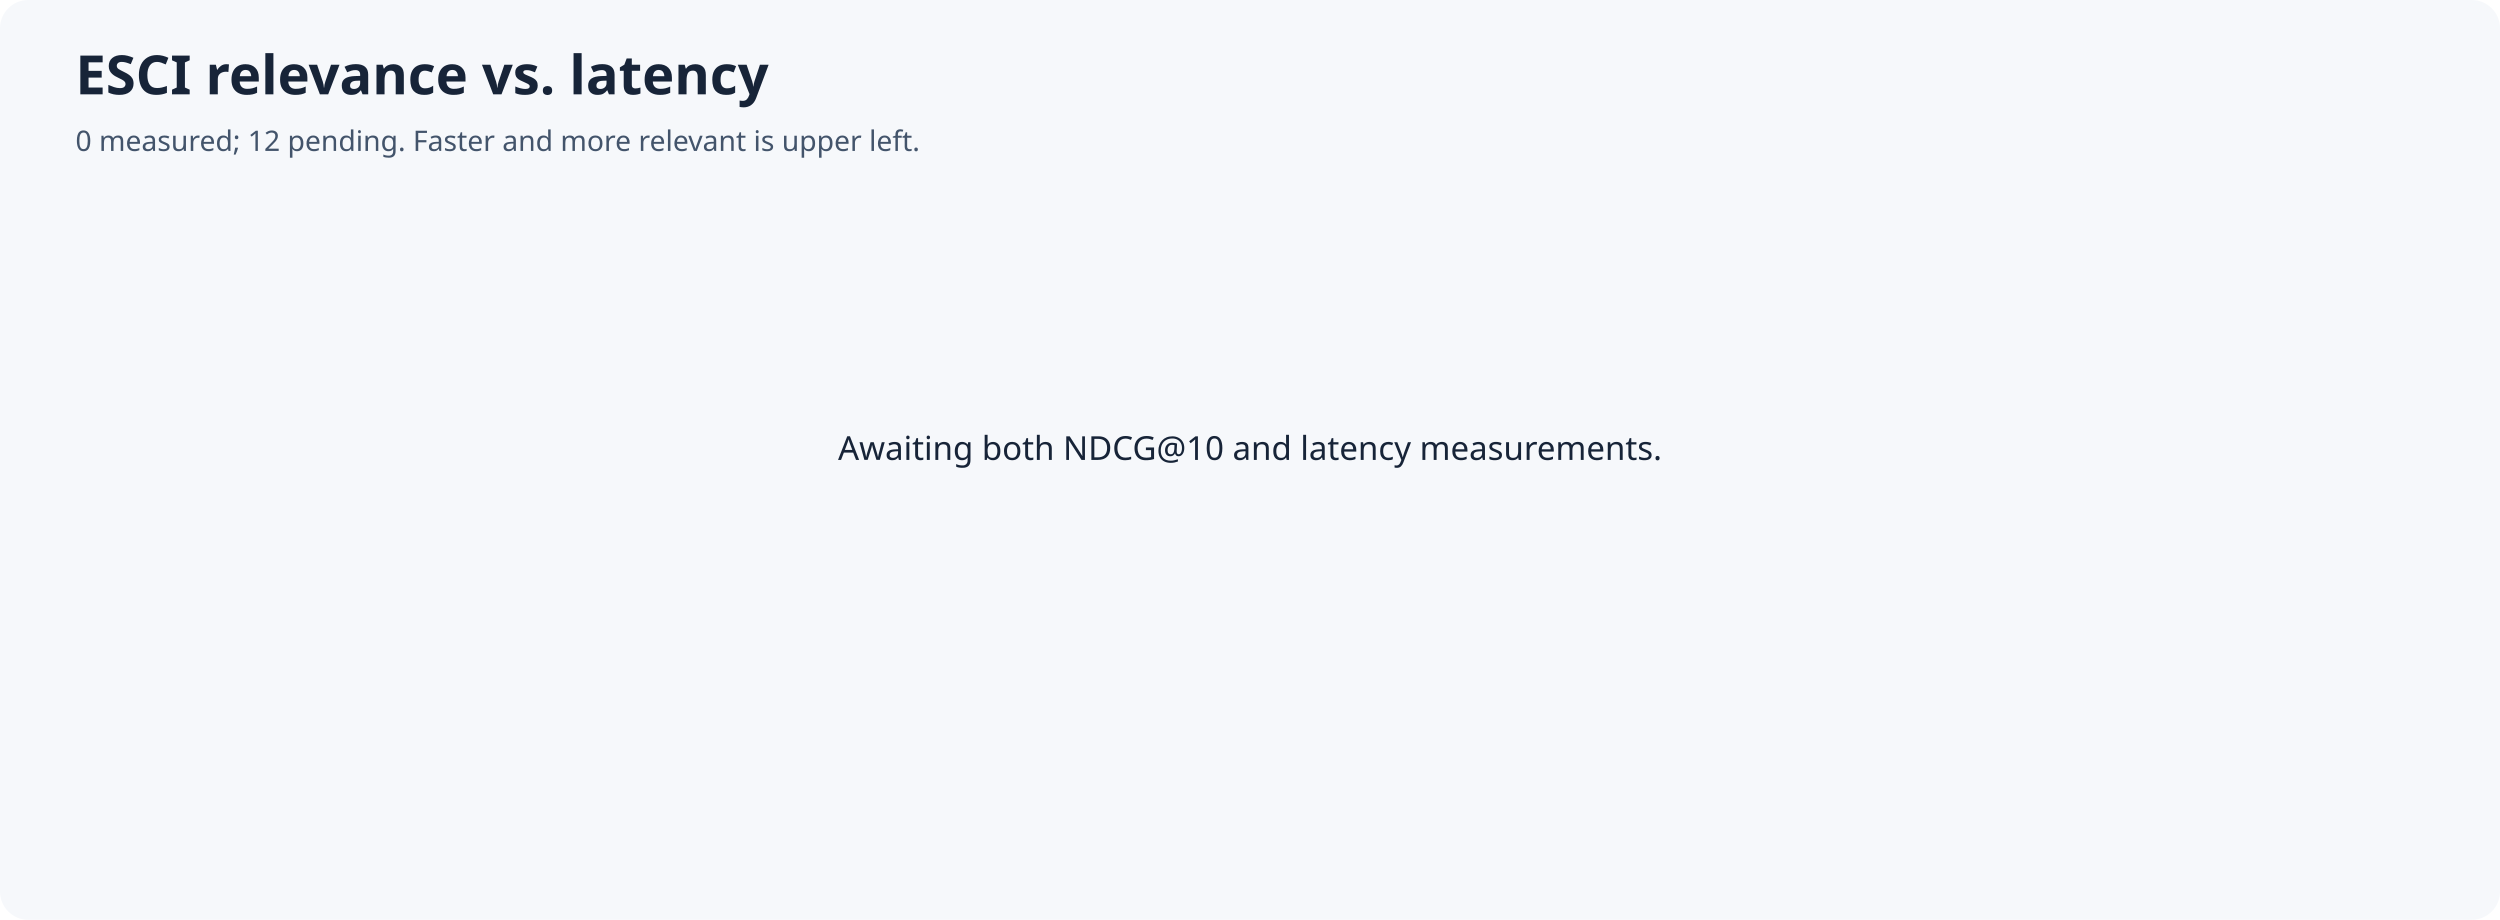
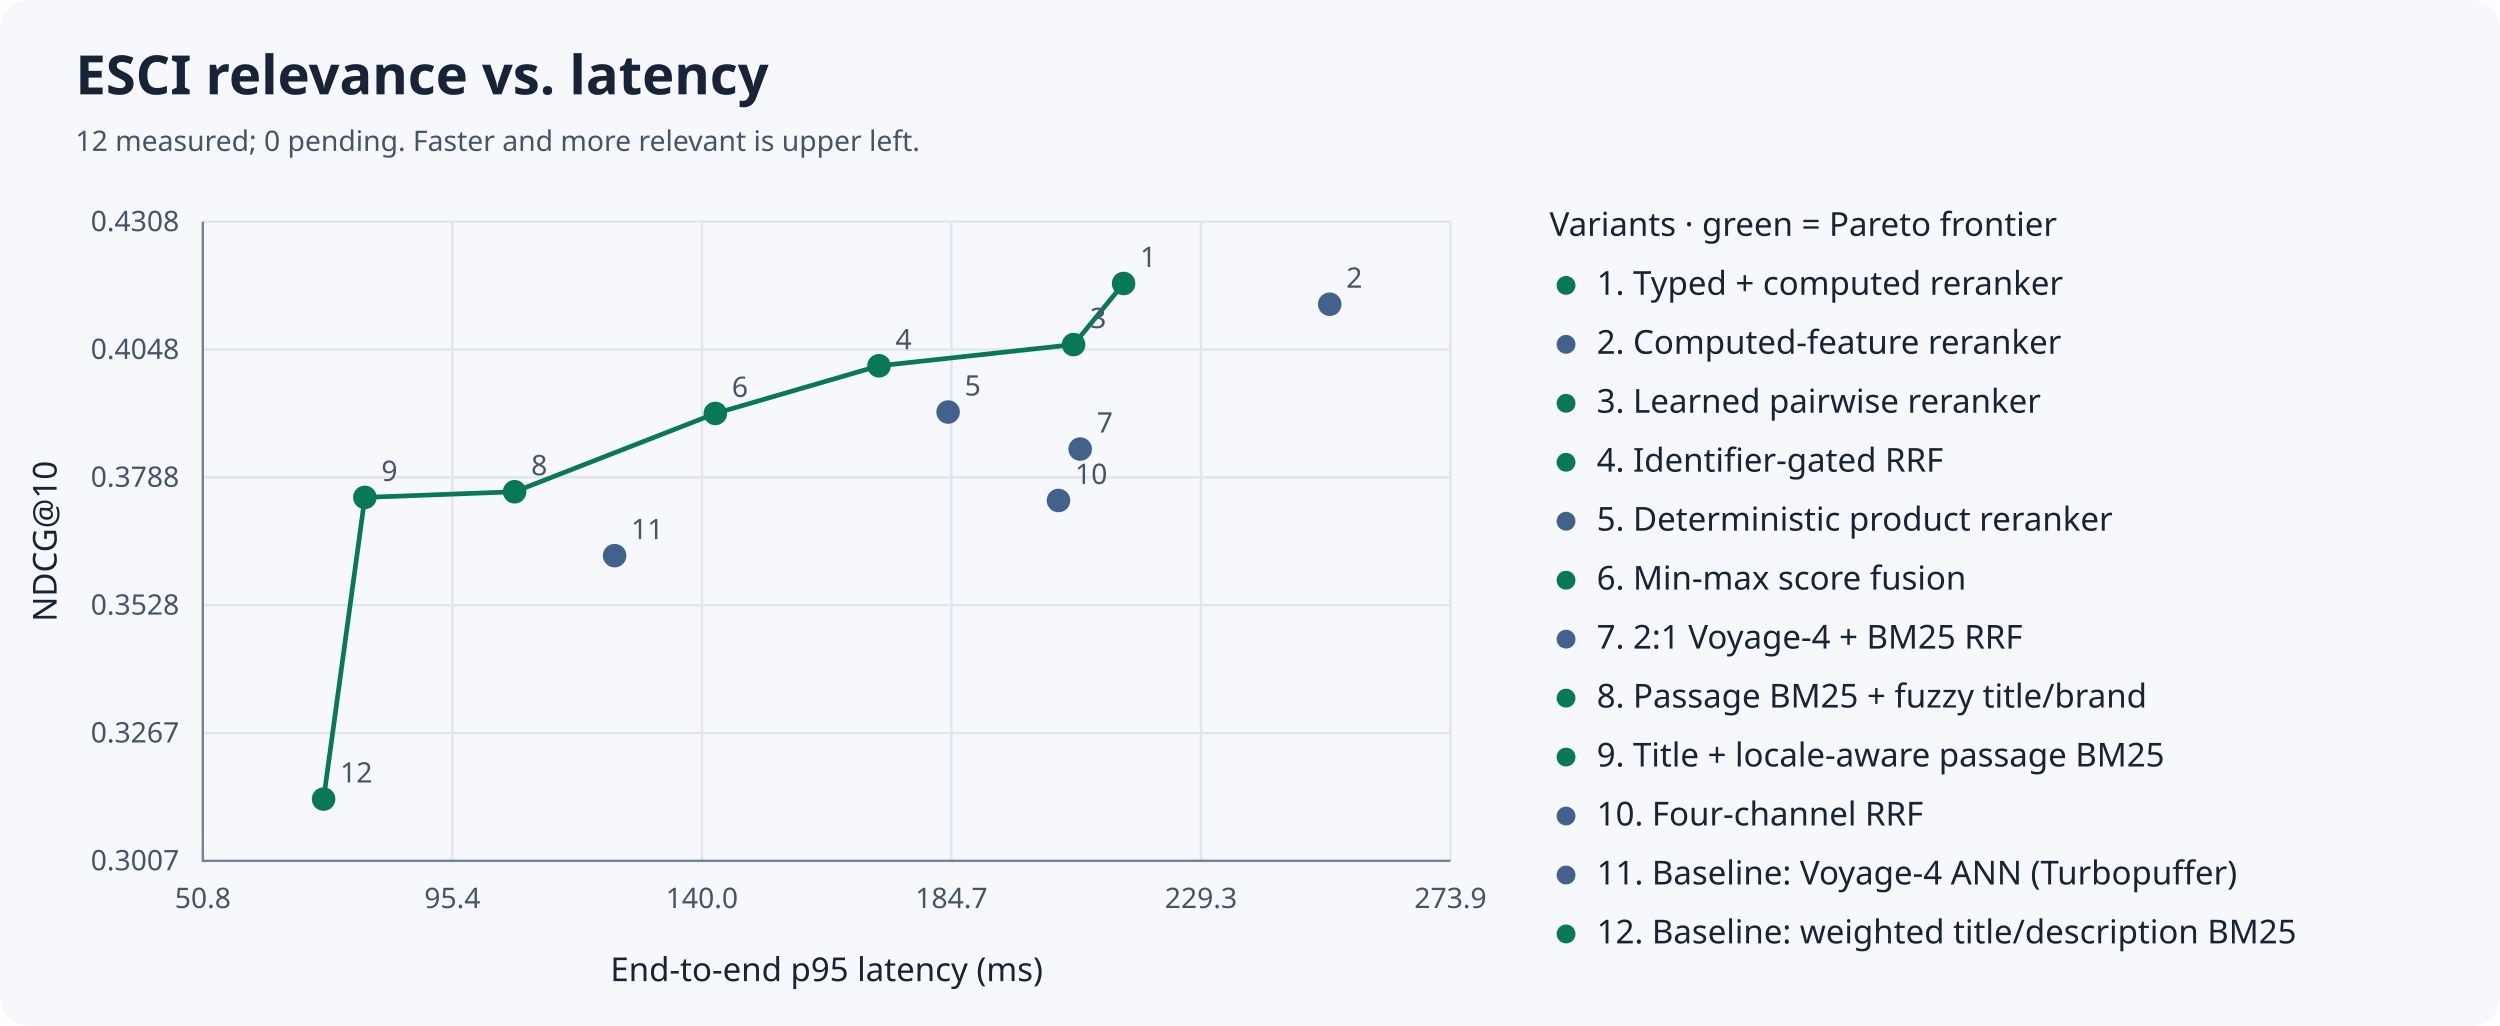
- <svg xmlns="http://www.w3.org/2000/svg" viewBox="0 0 1060 390" role="img" aria-labelledby="title desc">
+ <svg xmlns="http://www.w3.org/2000/svg" viewBox="0 0 1060 435" role="img" aria-labelledby="title desc">
  <style>text{font:14px system-ui,sans-serif;fill:#172438}.small{font-size:12px;fill:#43546b}.heading{font-size:23px;font-weight:bold}.axis{stroke:#73829a}.grid{stroke:#dfe6ee}</style>
  <rect width="100%" height="100%" rx="12" fill="#f6f8fb" />
  <text x="32" y="40" class="heading">ESCI relevance vs. latency</text>
-   <text x="32" y="64" class="small">0 measured; 12 pending. Faster and more relevant is upper left.</text>
-   <text x="530" y="195" text-anchor="middle">Awaiting both NDCG@10 and latency measurements.</text>
+   <text x="32" y="64" class="small">12 measured; 0 pending. Faster and more relevant is upper left.</text>
+   <path class="grid" d="M86.0 94V365 M86 365.0H615" />
+   <text class="small" x="86.0" y="385" text-anchor="middle">50.8</text>
+   <text class="small" x="76" y="369.0" text-anchor="end">0.3007</text>
+   <path class="grid" d="M191.8 94V365 M86 310.8H615" />
+   <text class="small" x="191.8" y="385" text-anchor="middle">95.4</text>
+   <text class="small" x="76" y="314.8" text-anchor="end">0.3267</text>
+   <path class="grid" d="M297.6 94V365 M86 256.6H615" />
+   <text class="small" x="297.6" y="385" text-anchor="middle">140.0</text>
+   <text class="small" x="76" y="260.6" text-anchor="end">0.3528</text>
+   <path class="grid" d="M403.4 94V365 M86 202.4H615" />
+   <text class="small" x="403.4" y="385" text-anchor="middle">184.7</text>
+   <text class="small" x="76" y="206.4" text-anchor="end">0.3788</text>
+   <path class="grid" d="M509.2 94V365 M86 148.2H615" />
+   <text class="small" x="509.2" y="385" text-anchor="middle">229.3</text>
+   <text class="small" x="76" y="152.2" text-anchor="end">0.4048</text>
+   <path class="grid" d="M615.0 94V365 M86 94.0H615" />
+   <text class="small" x="615.0" y="385" text-anchor="middle">273.9</text>
+   <text class="small" x="76" y="98.0" text-anchor="end">0.4308</text>
+   <path class="axis" fill="none" d="M86 94V365H615" />
+   <text x="350.5" y="416" text-anchor="middle">End-to-end p95 latency (ms)</text>
+   <text transform="translate(24 229.5) rotate(-90)" text-anchor="middle">NDCG@10</text>
+   <text x="657" y="100">Variants · green = Pareto frontier</text>
+   <polyline points="137.2,338.8 154.7,210.9 218.2,208.5 303.3,175.3 372.7,155.1 455.2,146.1 476.4,120.2" fill="none" stroke="#087859" stroke-width="2" />
+   <circle cx="476.4" cy="120.2" r="5" fill="#087859" />
+   <circle cx="664" cy="121" r="4" fill="#087859" />
+   <text x="677" y="125">1. Typed + computed reranker</text>
+   <circle cx="563.8" cy="129.0" r="5" fill="#43628b" />
+   <circle cx="664" cy="146" r="4" fill="#43628b" />
+   <text x="677" y="150">2. Computed-feature reranker</text>
+   <circle cx="455.2" cy="146.1" r="5" fill="#087859" />
+   <circle cx="664" cy="171" r="4" fill="#087859" />
+   <text x="677" y="175">3. Learned pairwise reranker</text>
+   <circle cx="372.7" cy="155.1" r="5" fill="#087859" />
+   <circle cx="664" cy="196" r="4" fill="#087859" />
+   <text x="677" y="200">4. Identifier-gated RRF</text>
+   <circle cx="402.0" cy="174.7" r="5" fill="#43628b" />
+   <circle cx="664" cy="221" r="4" fill="#43628b" />
+   <text x="677" y="225">5. Deterministic product reranker</text>
+   <circle cx="303.3" cy="175.3" r="5" fill="#087859" />
+   <circle cx="664" cy="246" r="4" fill="#087859" />
+   <text x="677" y="250">6. Min-max score fusion</text>
+   <circle cx="458.0" cy="190.4" r="5" fill="#43628b" />
+   <circle cx="664" cy="271" r="4" fill="#43628b" />
+   <text x="677" y="275">7. 2:1 Voyage-4 + BM25 RRF</text>
+   <circle cx="218.2" cy="208.5" r="5" fill="#087859" />
+   <circle cx="664" cy="296" r="4" fill="#087859" />
+   <text x="677" y="300">8. Passage BM25 + fuzzy title/brand</text>
+   <circle cx="154.7" cy="210.9" r="5" fill="#087859" />
+   <circle cx="664" cy="321" r="4" fill="#087859" />
+   <text x="677" y="325">9. Title + locale-aware passage BM25</text>
+   <circle cx="448.8" cy="212.2" r="5" fill="#43628b" />
+   <circle cx="664" cy="346" r="4" fill="#43628b" />
+   <text x="677" y="350">10. Four-channel RRF</text>
+   <circle cx="260.6" cy="235.6" r="5" fill="#43628b" />
+   <circle cx="664" cy="371" r="4" fill="#43628b" />
+   <text x="677" y="375">11. Baseline: Voyage-4 ANN (Turbopuffer)</text>
+   <circle cx="137.2" cy="338.8" r="5" fill="#087859" />
+   <circle cx="664" cy="396" r="4" fill="#087859" />
+   <text x="677" y="400">12. Baseline: weighted title/description BM25</text>
+   <text class="small" x="483.4" y="113.2">1</text>
+   <text class="small" x="570.8" y="122.0">2</text>
+   <text class="small" x="462.2" y="139.1">3</text>
+   <text class="small" x="379.7" y="148.1">4</text>
+   <text class="small" x="409.0" y="167.7">5</text>
+   <text class="small" x="310.3" y="168.3">6</text>
+   <text class="small" x="465.0" y="183.4">7</text>
+   <text class="small" x="225.2" y="201.5">8</text>
+   <text class="small" x="161.7" y="203.9">9</text>
+   <text class="small" x="455.8" y="205.2">10</text>
+   <text class="small" x="267.6" y="228.6">11</text>
+   <text class="small" x="144.2" y="331.8">12</text>
</svg>
